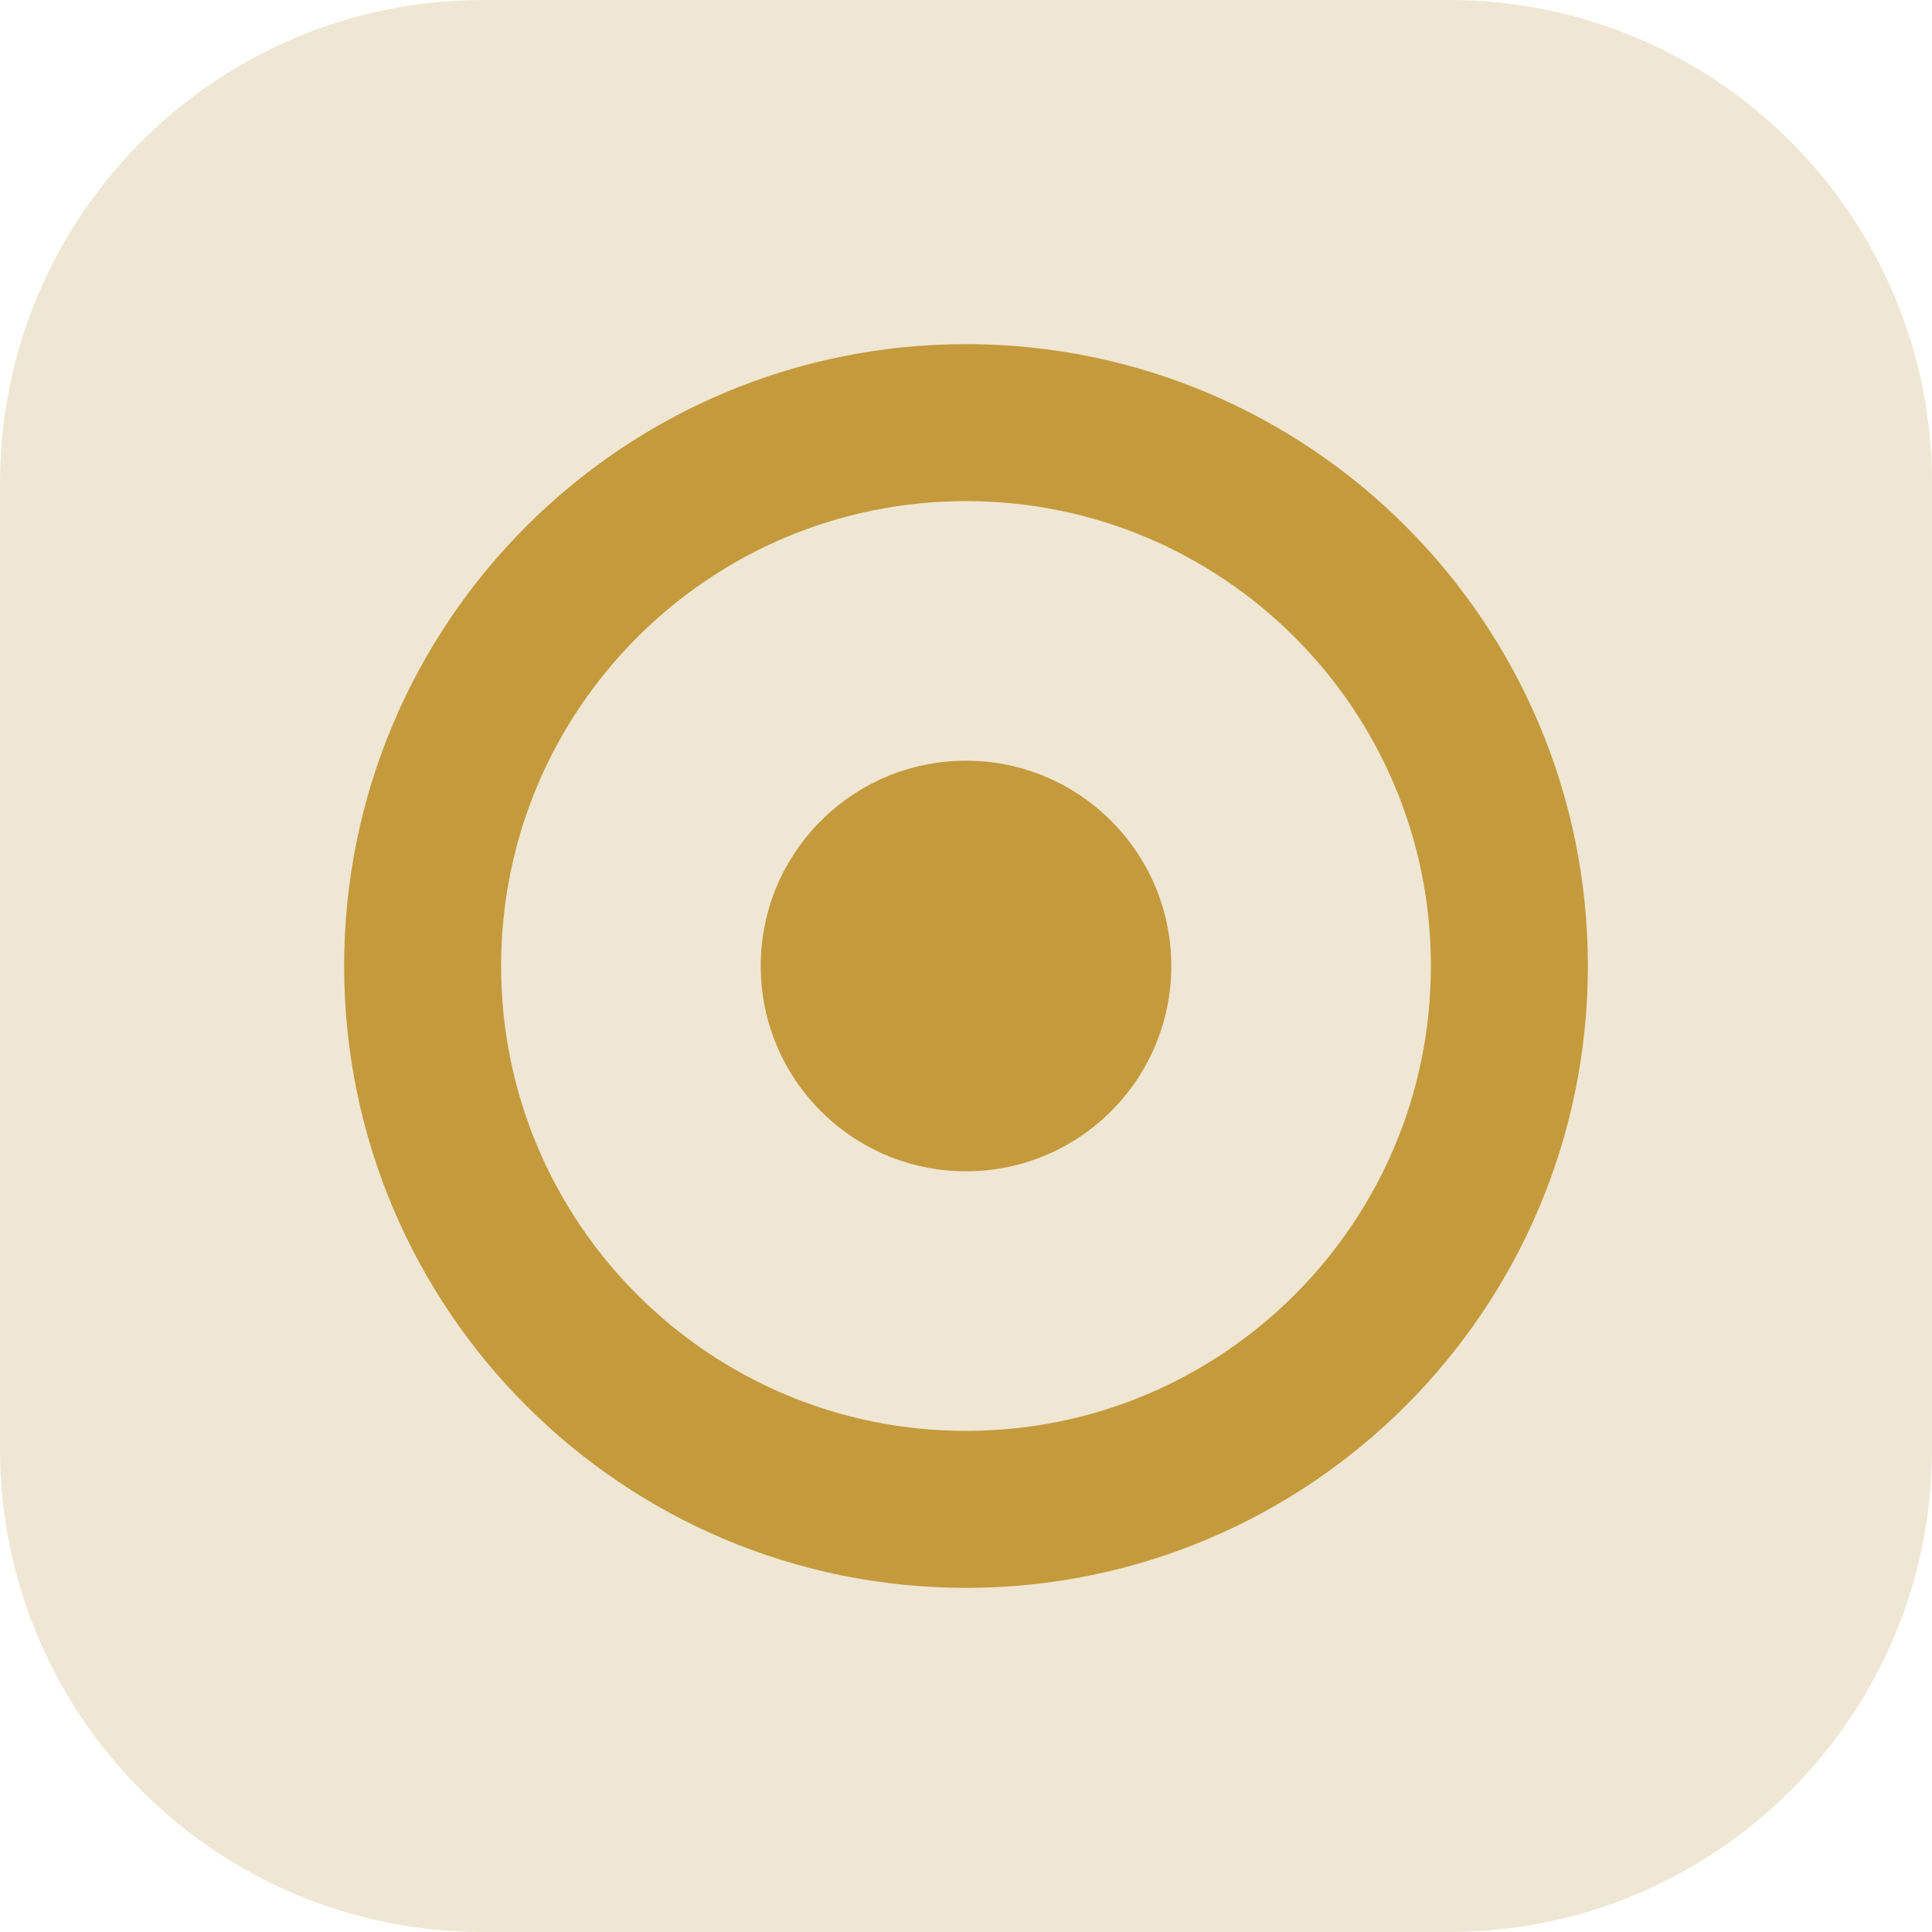
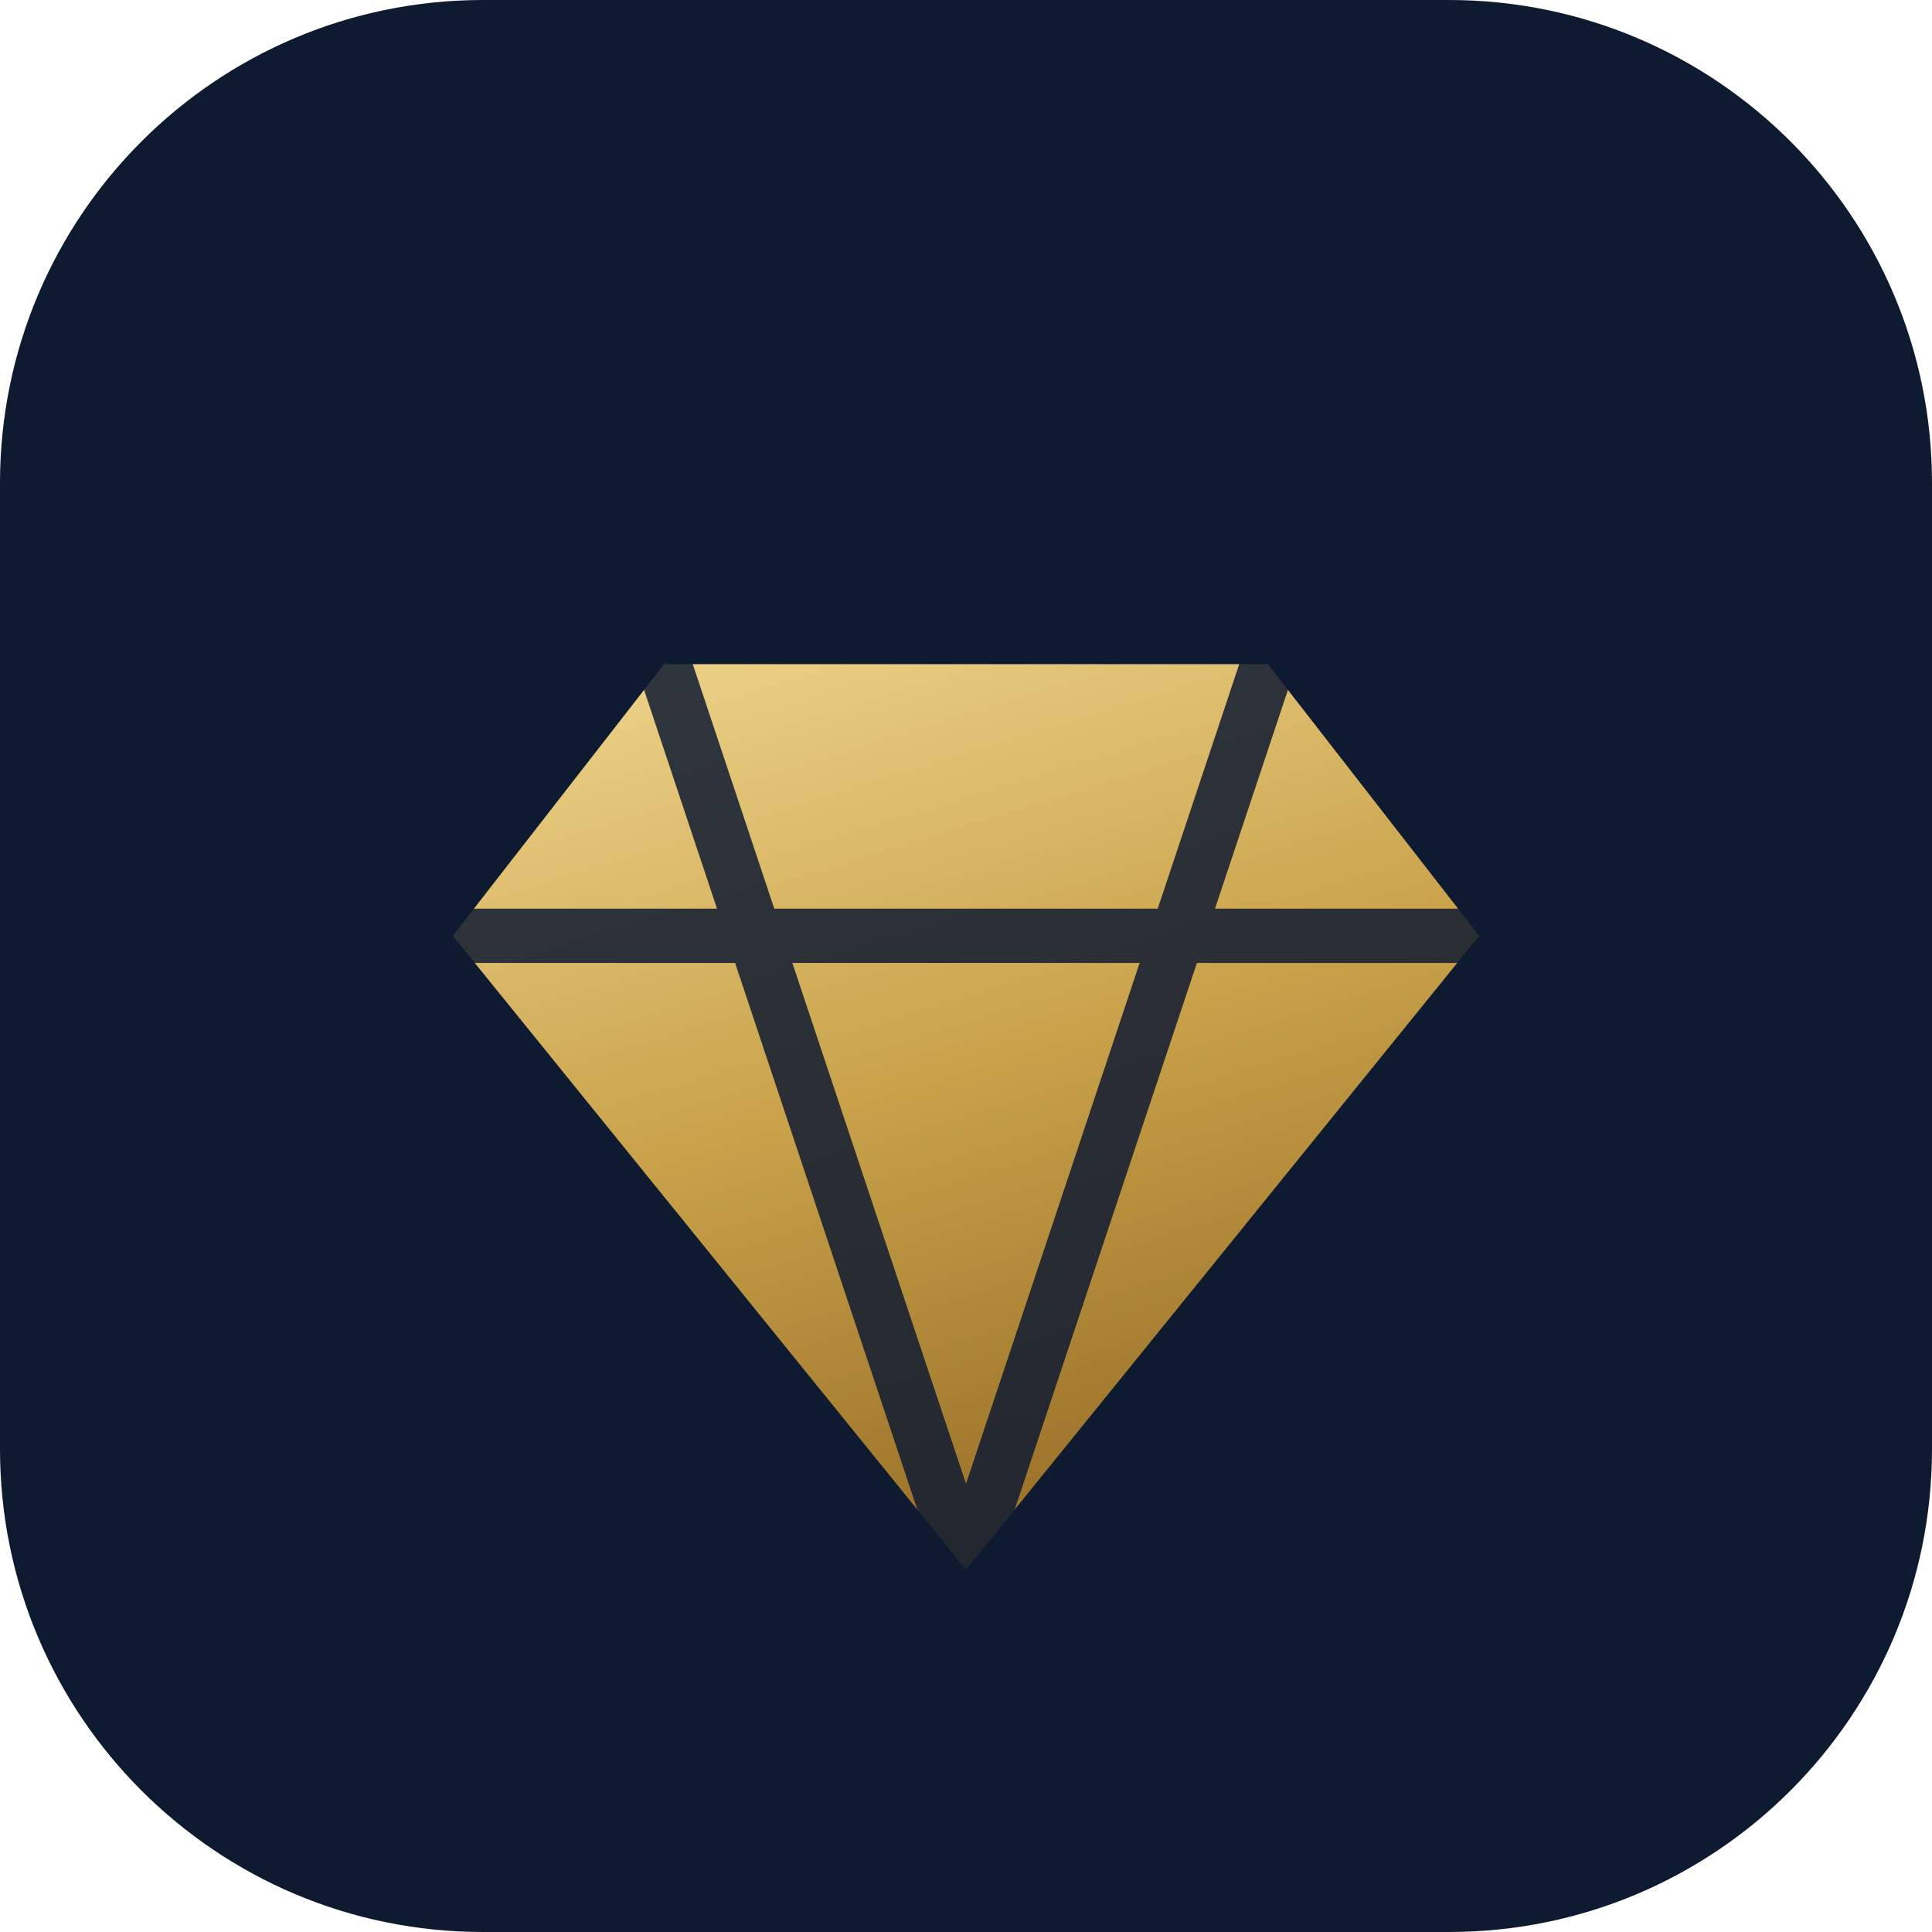
<svg xmlns="http://www.w3.org/2000/svg" viewBox="0 0 32 32">
-   <rect width="32" height="32" rx="8" fill="#efe7d4" />
-   <circle cx="16" cy="16" r="9" fill="none" stroke="#c49a3c" stroke-width="2.6" />
-   <circle cx="16" cy="16" r="3.4" fill="#c49a3c" />
+   <defs>
+     <clipPath id="r">
+       <rect width="32" height="32" rx="8" />
+     </clipPath>
+     <linearGradient id="gold" x1="0" y1="0" x2="0.35" y2="1">
+       <stop offset="0" stop-color="#f0d68f" />
+       <stop offset="0.55" stop-color="#c9a24a" />
+       <stop offset="1" stop-color="#9c732a" />
+     </linearGradient>
+   </defs>
+   <g clip-path="url(#r)">
+     <rect width="32" height="32" fill="#0e1a30" />
+     <polygon points="11,11 21,11 24.5,15.5 16,26 7.5,15.5" fill="url(#gold)" />
+     <g stroke="#0e1a30" stroke-width="0.9" stroke-linejoin="round" fill="none" opacity="0.85">
+       <line x1="7.5" y1="15.5" x2="24.5" y2="15.5" />
+       <line x1="11" y1="11" x2="16" y2="26" />
+       <line x1="21" y1="11" x2="16" y2="26" />
+     </g>
+   </g>
</svg>
